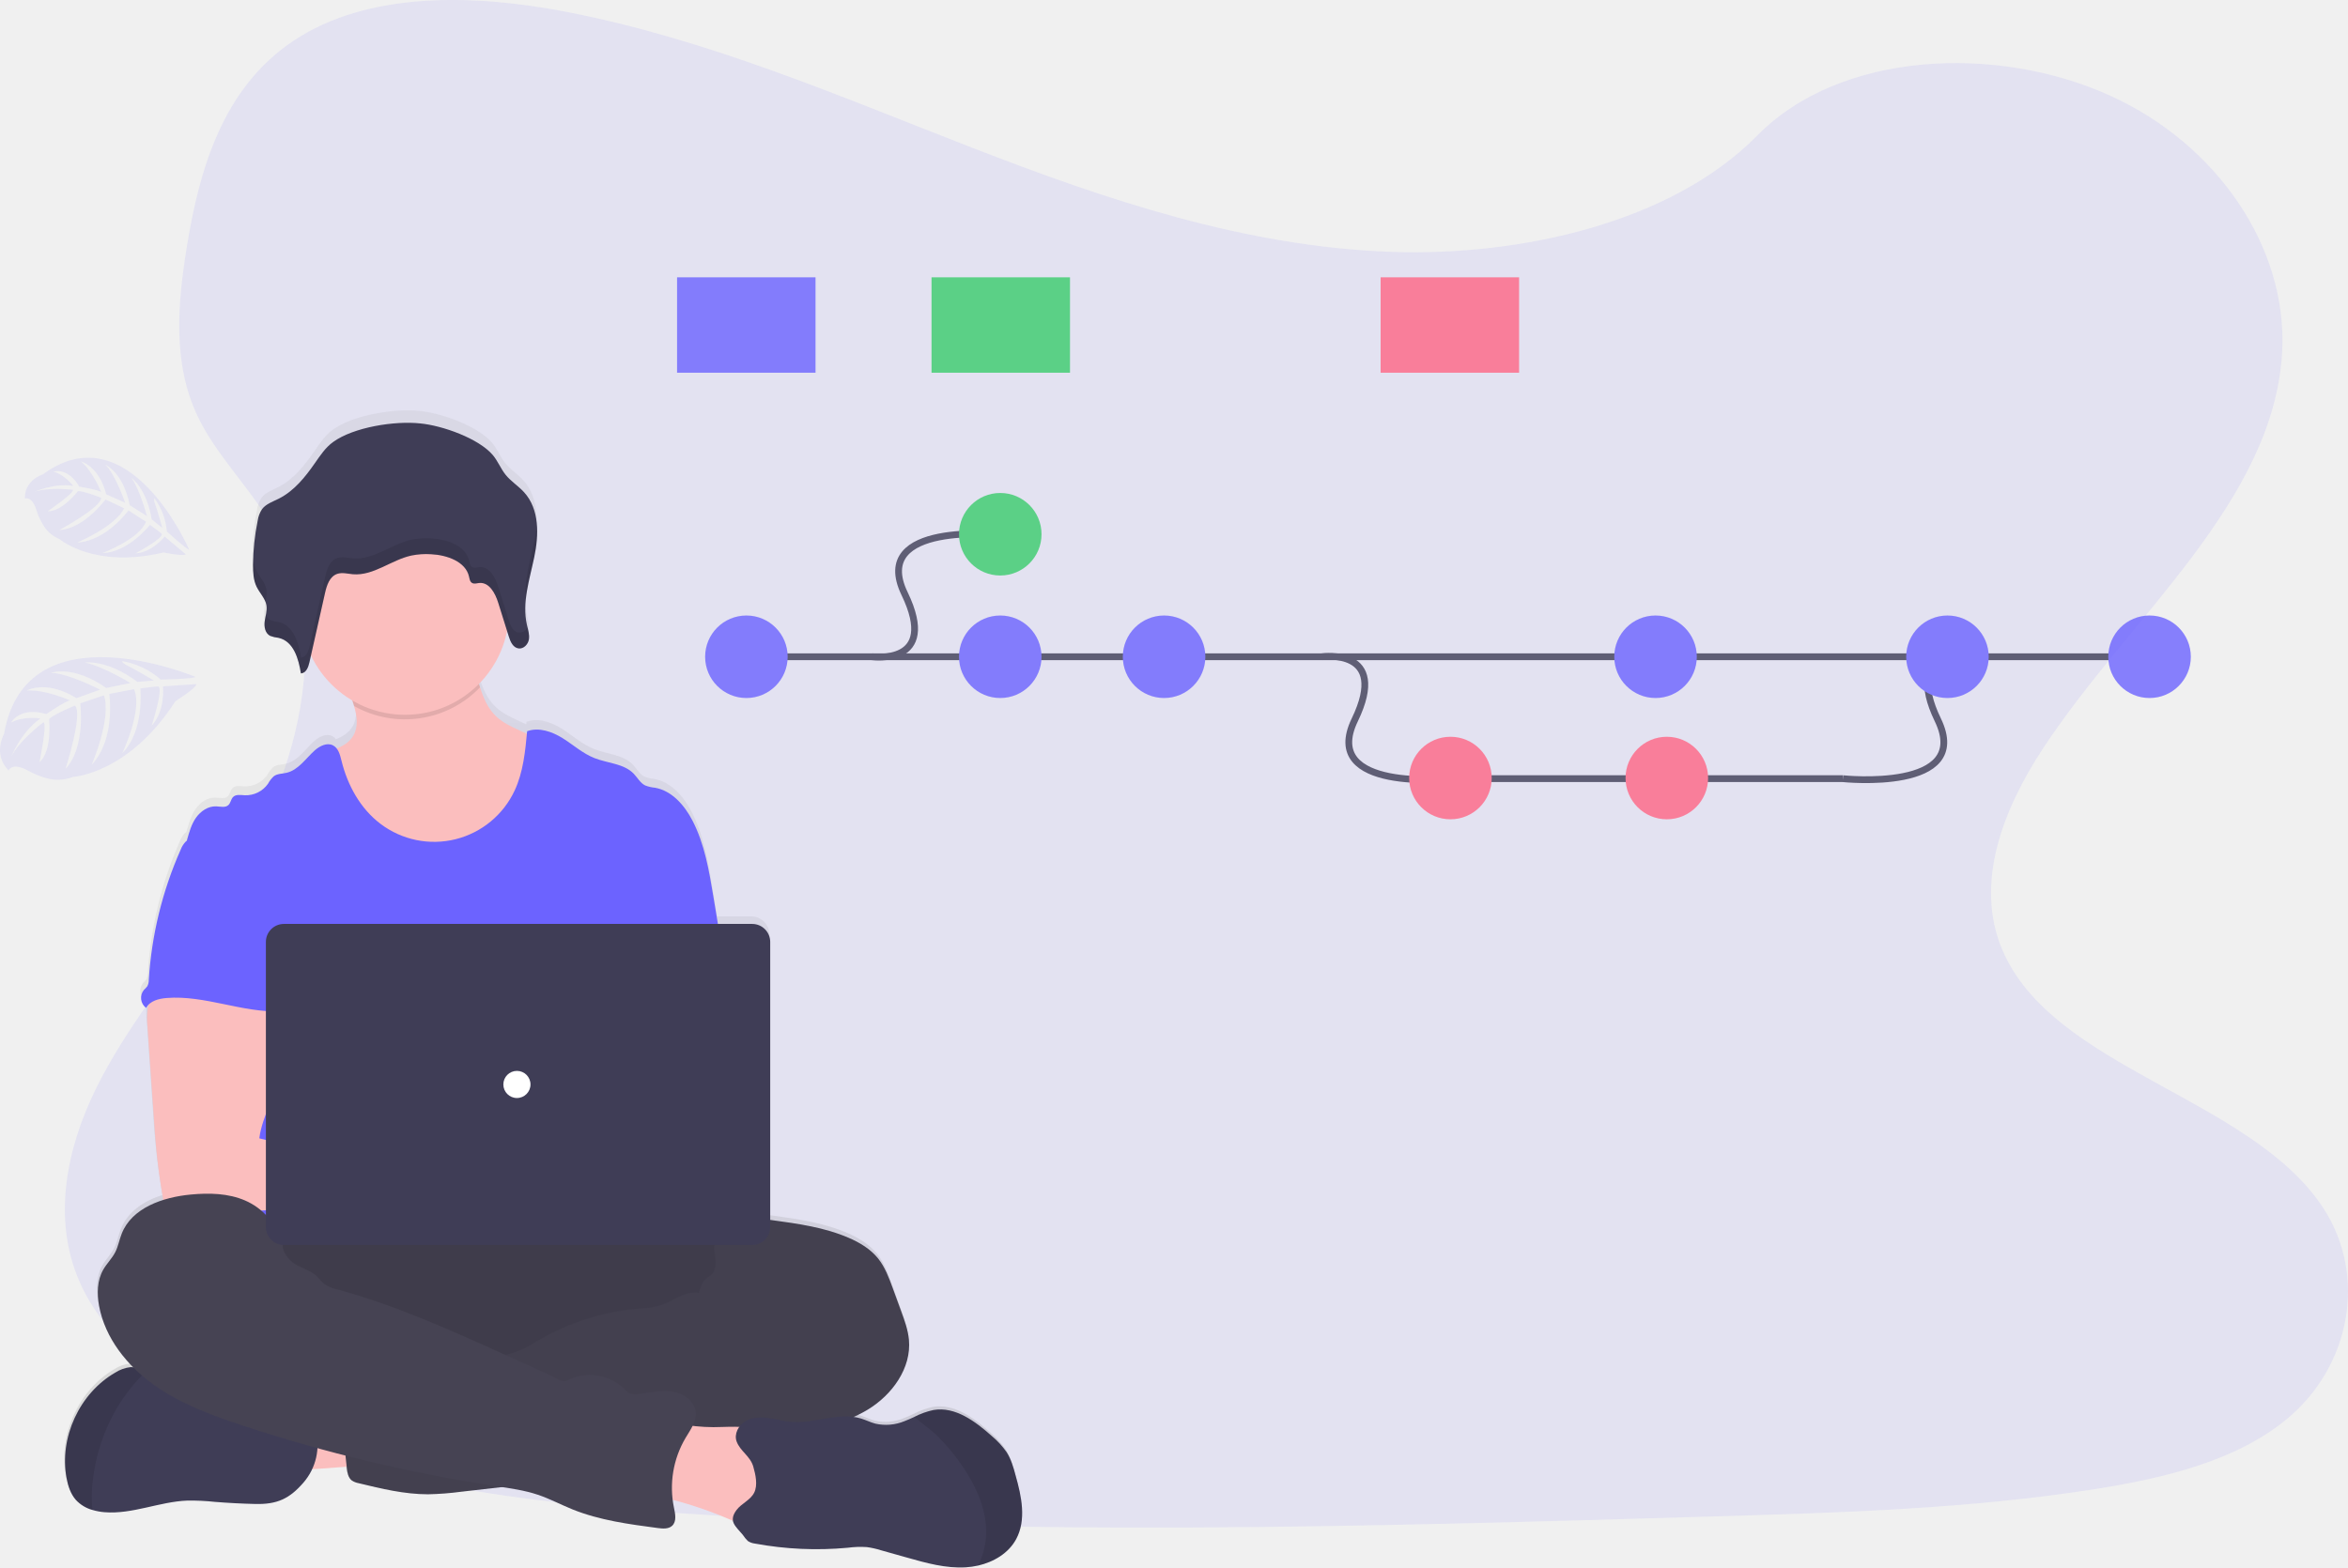
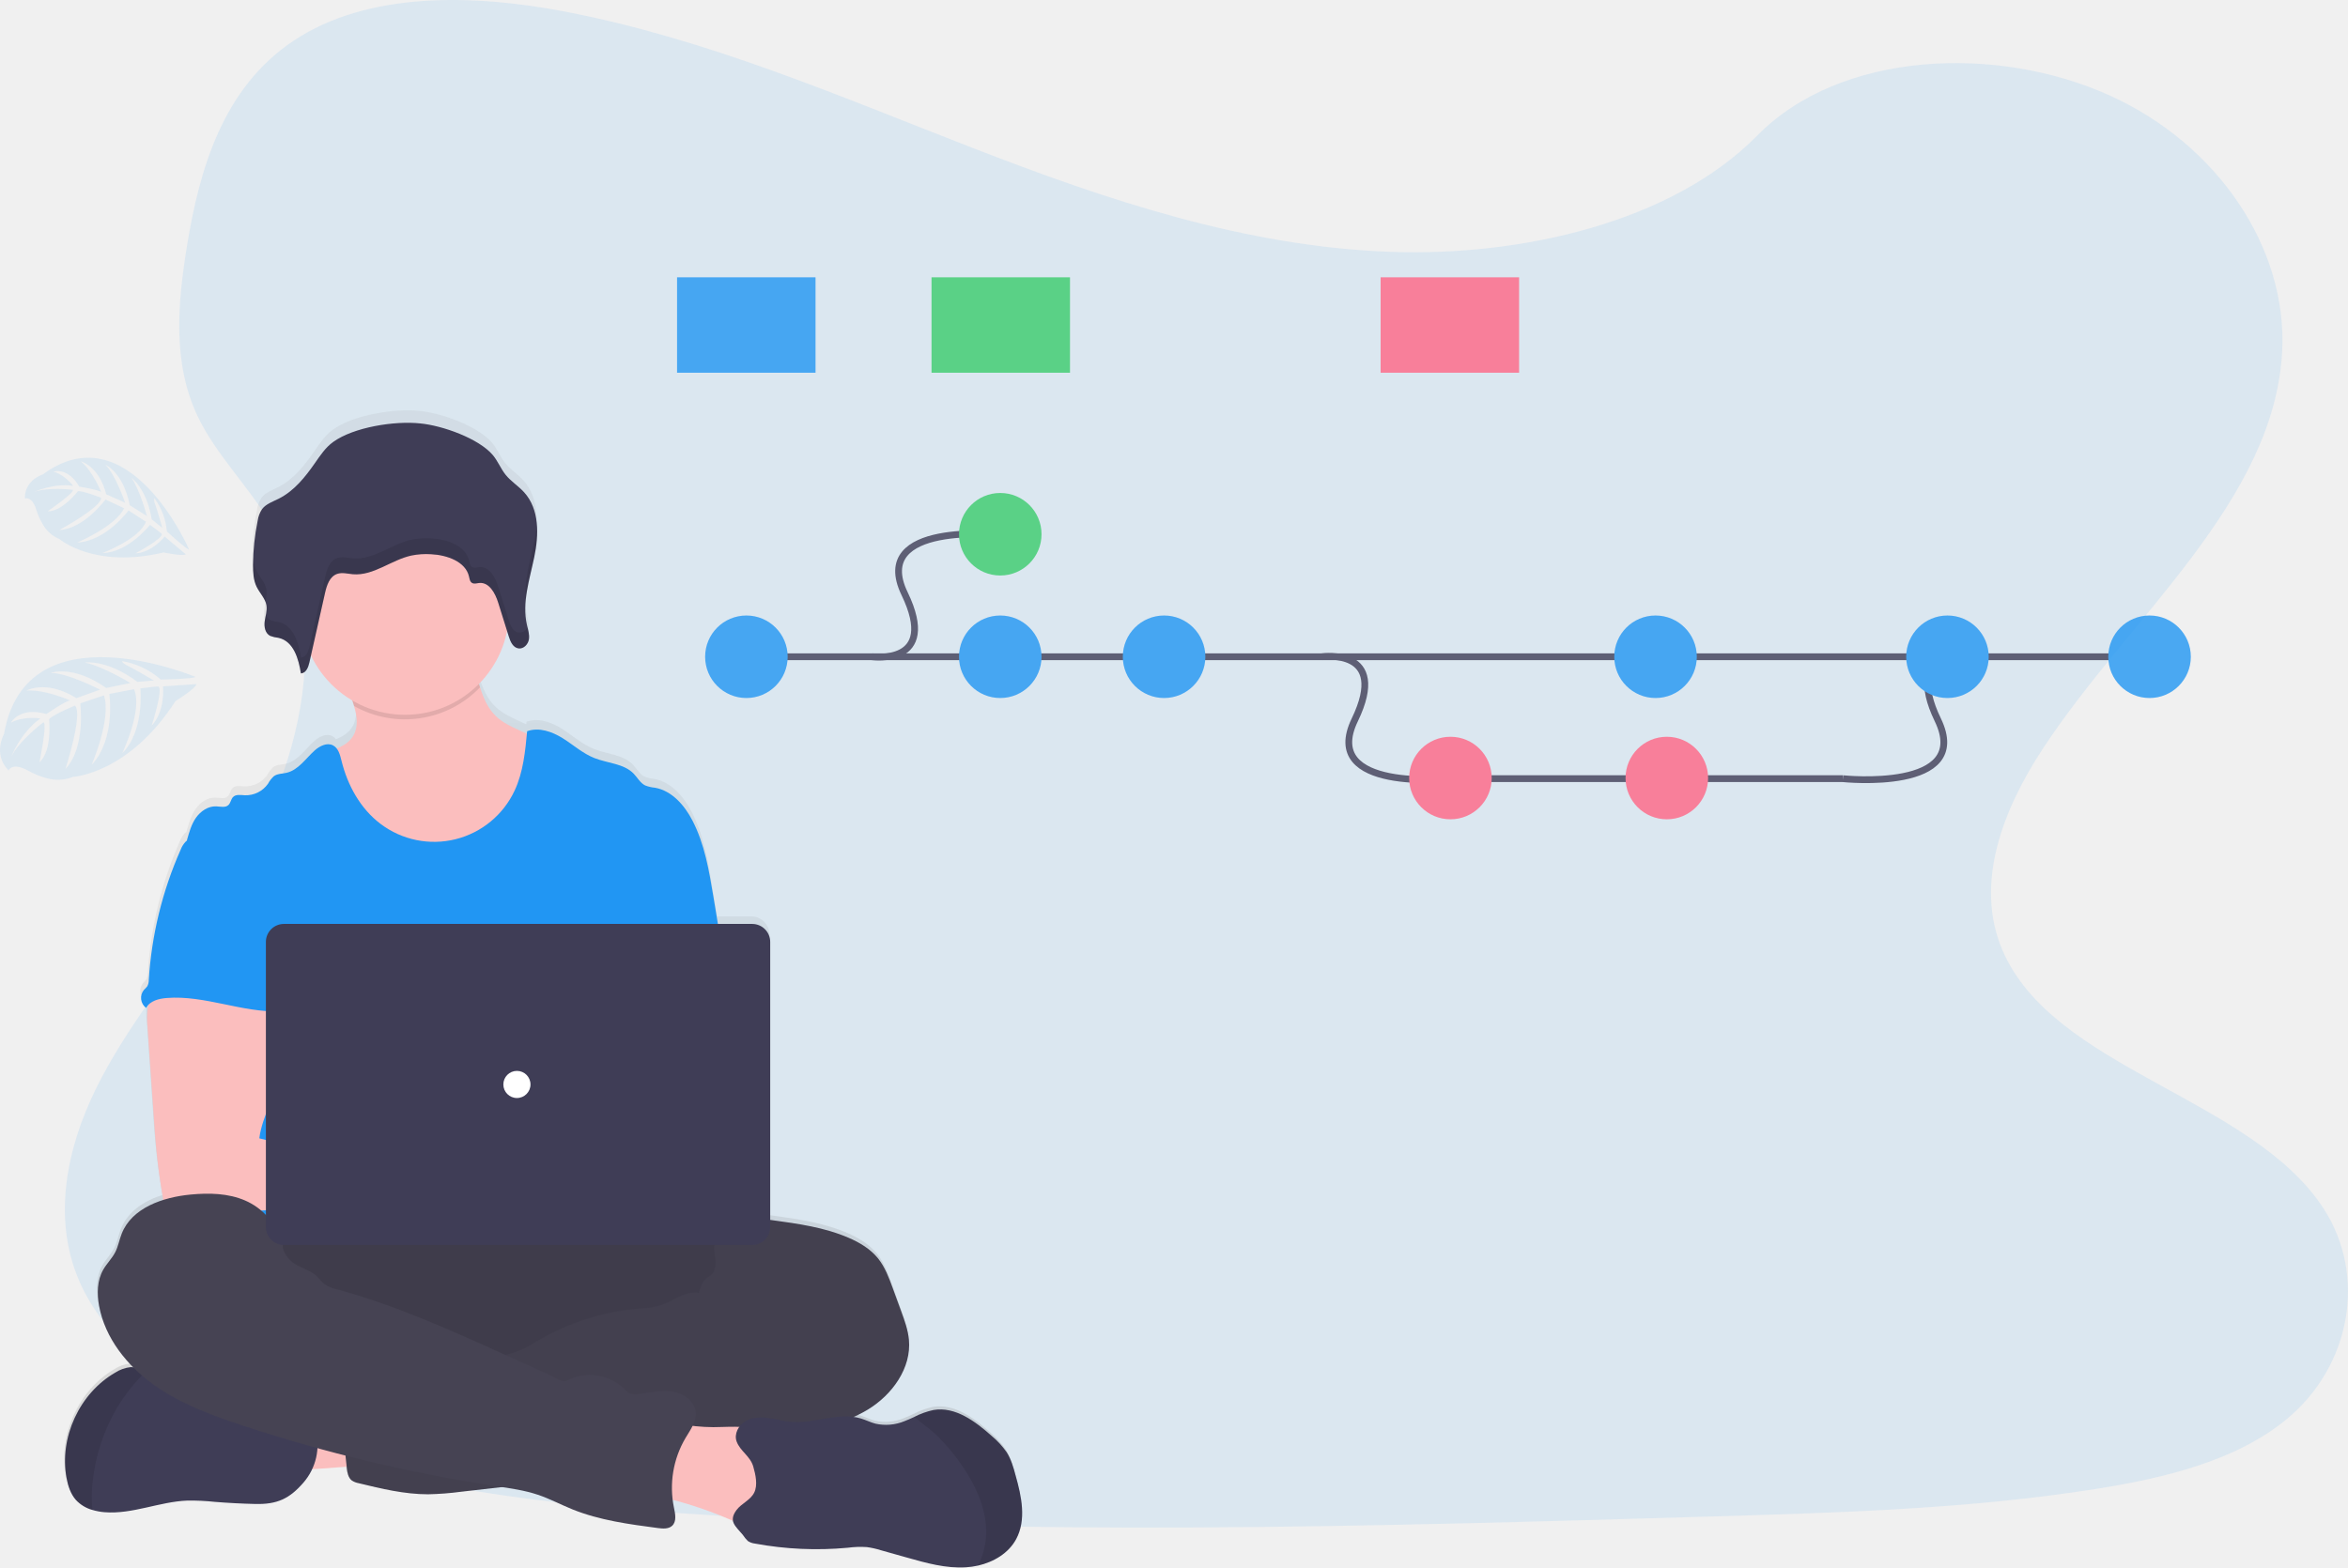
<svg xmlns="http://www.w3.org/2000/svg" id="b543c902-2711-464d-9f40-b15eb324e31e" data-name="Layer 1" width="1038.23" height="693.31" viewBox="0 0 1038.23 693.31">
  <defs>
    <linearGradient id="be976a09-f639-4984-bf14-ee296c482822" x1="320.96" y1="796.01" x2="320.96" y2="284.81" gradientUnits="userSpaceOnUse">
      <stop offset="0" stop-color="gray" stop-opacity="0.25" />
      <stop offset="0.54" stop-color="gray" stop-opacity="0.12" />
      <stop offset="1" stop-color="gray" stop-opacity="0.1" />
    </linearGradient>
  </defs>
-   <path d="M696.13,214.75c-64.72-2.25-126.36-23.14-185.23-46s-117.16-48.19-180.33-60.3c-40.63-7.79-87.09-8.89-119.83,12.89-31.5,21-41.68,57.15-47.16,90.72-4.11,25.27-6.54,51.85,4.75,75.5,7.83,16.42,21.74,30.22,31.36,45.95,33.46,54.72,9.81,122.2-26.46,175.63-17,25.06-36.74,49-49.87,75.66s-19.2,57.25-7.72,84.47c11.39,27,38.52,47.24,67.9,61.49,59.69,28.94,130,37.23,198.62,41.92,151.82,10.39,304.46,5.89,456.68,1.39,56.34-1.67,112.92-3.36,168.34-12.07,30.78-4.84,62.56-12.52,84.9-31,28.36-23.53,35.39-63.38,16.39-92.88-31.88-49.49-120-61.79-142.31-114.9-12.27-29.23.33-61.8,18.15-88.91,38.24-58.17,102.33-109.19,105.71-175.68,2.32-45.66-28.49-91.39-76.13-113-49.94-22.65-119.18-19.8-156,17.69C819.93,201.88,753.27,216.73,696.13,214.75Z" transform="translate(-80.89 -103.35)" fill="#6c63ff" opacity="0.1" />
+   <path d="M696.13,214.75c-64.72-2.25-126.36-23.14-185.23-46s-117.16-48.19-180.33-60.3c-40.63-7.79-87.09-8.89-119.83,12.89-31.5,21-41.68,57.15-47.16,90.72-4.11,25.27-6.54,51.85,4.75,75.5,7.83,16.42,21.74,30.22,31.36,45.95,33.46,54.72,9.81,122.2-26.46,175.63-17,25.06-36.74,49-49.87,75.66s-19.2,57.25-7.72,84.47c11.39,27,38.52,47.24,67.9,61.49,59.69,28.94,130,37.23,198.62,41.92,151.82,10.39,304.46,5.89,456.68,1.39,56.34-1.67,112.92-3.36,168.34-12.07,30.78-4.84,62.56-12.52,84.9-31,28.36-23.53,35.39-63.38,16.39-92.88-31.88-49.49-120-61.79-142.31-114.9-12.27-29.23.33-61.8,18.15-88.91,38.24-58.17,102.33-109.19,105.71-175.68,2.32-45.66-28.49-91.39-76.13-113-49.94-22.65-119.18-19.8-156,17.69C819.93,201.88,753.27,216.73,696.13,214.75Z" transform="translate(-80.89 -103.35)" fill="#2196f3" opacity="0.1" />
  <path d="M529.62,754.84c-1-3.62-2-7.28-4-10.43a36.53,36.53,0,0,0-6.55-7.17c-7.25-6.58-16.15-13.26-25.76-11.6a34.39,34.39,0,0,0-8.54,3.12c-1.4.65-2.81,1.3-4.25,1.85a21.17,21.17,0,0,1-12.82,1.12c-2.2-.59-4.25-1.65-6.42-2.31a20.35,20.35,0,0,0-3.15-.68,53.64,53.64,0,0,0,6.09-3.21C475,718.93,483.6,707,482.4,694.24c-.41-4.29-1.88-8.4-3.34-12.45l-3.84-10.62c-1.66-4.6-3.38-9.29-6.41-13.11-3.37-4.26-8.17-7.15-13.13-9.3-10.65-4.63-22.29-6.26-33.78-7.84l-.8-.11V516.68a8,8,0,0,0-8-8H398q-1-6.12-2-12.22c-1.9-11.61-3.87-23.43-9.22-33.88-3.5-6.84-9.07-13.37-16.58-14.71a16.08,16.08,0,0,1-4.31-1c-2.2-1.08-3.4-3.48-5.09-5.25-4.36-4.57-11.45-4.64-17.29-7-5.16-2.05-9.38-5.91-14.08-8.88s-10.54-5.08-15.74-3.15c0,.38-.07.76-.11,1.13l-3.34-1.54c-3.6-1.67-7.27-3.38-10.16-6.12-3.71-3.5-5.69-8.14-7.23-13.07-.16-.51-.31-1-.47-1.55a46.43,46.43,0,0,0,12.44-23.75l.81,2.63a17.45,17.45,0,0,0,.64,1.74,6.86,6.86,0,0,0,2,2.83,3.55,3.55,0,0,0,.84.49,3.5,3.5,0,0,0,.86.22,3.2,3.2,0,0,0,1.24-.09,4.73,4.73,0,0,0,3-2.78,6,6,0,0,0,.35-1.22,6.31,6.31,0,0,0,.07-.76c0-.08,0-.16,0-.24s0-.35,0-.52,0-.18,0-.28,0-.33-.05-.5l0-.26c0-.2-.06-.4-.1-.59s0-.11,0-.16c-.05-.25-.11-.51-.16-.76,0-.06,0-.13,0-.19s-.09-.41-.14-.62-.07-.27-.1-.41l0-.06h0c-.1-.4-.19-.79-.28-1.19a34.38,34.38,0,0,1-.55-10.56,113.08,113.08,0,0,1,2.86-15.35l.21-.91c.08-.35.16-.7.23-1.06.16-.72.32-1.44.47-2.17v0l.36-1.84.27-1.64,0-.21A47.41,47.41,0,0,0,318,330h0c-.46-5.23-2.08-10.18-5.63-14.12-2.51-2.79-5.82-4.85-8.15-7.78-2.18-2.74-3.41-6.12-5.67-8.81-6.24-7.45-22.26-13.19-32.09-14.19-11.26-1.14-29.45,1.74-38.53,8.39-3.36,2.45-5.66,6-8,9.36-4.3,6.25-9.18,12.49-16.07,16-2.6,1.32-5.58,2.32-7.31,4.62a12.49,12.49,0,0,0-1.95,5.18,102.71,102.71,0,0,0-2.06,19.78h0c0,.83,0,1.66,0,2.5a18.23,18.23,0,0,0,1.56,7.23c.16.34.34.67.53,1l.12.21a39.78,39.78,0,0,1,3.2,5.45,7.22,7.22,0,0,1,.49,1.66,12.24,12.24,0,0,1-.28,4.38h0c0,.22-.09.44-.13.66l-.09.43c0,.15,0,.3-.08.44-.08.43-.15.86-.21,1.28h0a9,9,0,0,0,.22,3.46,4.55,4.55,0,0,0,2.22,3,6.5,6.5,0,0,0,1.8.56c.63.11,1.27.18,1.89.32a9.33,9.33,0,0,1,2.29.85A9.22,9.22,0,0,1,208,383.1a11,11,0,0,1,.83.84,14,14,0,0,1,1.42,1.94q.32.53.6,1.08a24.67,24.67,0,0,1,1.71,4.52c.26.93.48,1.87.67,2.81.09.42.17.84.24,1.25s.14.83.2,1.24h0a2.91,2.91,0,0,0,.8-.16c1.47-.53,2.29-2.24,2.75-3.9.08-.28.15-.55.21-.82.23-1,.47-2.1.7-3.15a46.37,46.37,0,0,0,18.25,20.1c.28.83.55,1.65.79,2.49,1.31,4.53,1.94,9.27-.33,13.23-1.62,2.81-4.34,4.54-7.38,5.74a4.88,4.88,0,0,0-1.65-1.4c-2.63-1.32-5.79.28-8,2.25-4,3.62-7.26,8.81-12.52,10-1.9.44-4,.35-5.58,1.51a13,13,0,0,0-2.59,3.4,11.92,11.92,0,0,1-10.23,5.1c-1.83-.09-4-.51-5.25.83-.93,1-1,2.58-2,3.53-1.34,1.32-3.54.68-5.41.6-3.56-.15-6.87,2.15-8.9,5.1s-3,6.48-4,10l0,.06a7.15,7.15,0,0,0-.73.61,10.55,10.55,0,0,0-2.21,3.58,170.87,170.87,0,0,0-14.1,58.18,6,6,0,0,1-.64,2.82,13.87,13.87,0,0,1-1.47,1.6,5.61,5.61,0,0,0,.93,8,6.3,6.3,0,0,1,1.07-1.42c-.11.46-.21.91-.28,1.32a35.49,35.49,0,0,0-.11,8.8q1.42,20.84,2.87,41.65c.27,3.93.54,7.85.9,11.77q1.05,11.38,3,22.67c.06.34.13.69.22,1-8.15,2.59-15.4,7.27-18.45,15.08-1.06,2.7-1.54,5.64-2.84,8.23-1.43,2.84-3.78,5.11-5.34,7.89-2.69,4.78-2.81,10.64-1.83,16,1.89,10.45,7.54,19.79,15,27.39-.33,0-.67,0-1,0a15.64,15.64,0,0,0-6.83,2.45c-15.78,9.22-24.8,29-21.51,47.06.65,3.53,1.78,7.11,4.14,9.8a15.51,15.51,0,0,0,7.28,4.46,25.29,25.29,0,0,0,5.37,1c12.3,1,24.21-4.7,36.54-5.18a98,98,0,0,1,12.23.57q8.91.74,17.85.94c9.69.23,15.14-2.35,21.32-9.59a26.1,26.1,0,0,0,3.77-5.94c5.26-.3,11.07-.76,15.27-1.1l.06.58c.23,2,.58,4.3,2.18,5.56a7.61,7.61,0,0,0,3,1.23c10.1,2.48,20.32,5,30.72,5a129.71,129.71,0,0,0,14.59-1.12l18.27-2.11a91,91,0,0,1,15.7,3.42c5.28,1.79,10.21,4.45,15.37,6.56,12,4.86,24.9,6.6,37.68,8.3,2.18.29,4.68.49,6.29-1,2.08-2,1.39-5.34.8-8.14-.24-1.15-.42-2.3-.56-3.46a175.25,175.25,0,0,1,25.24,8.76l1.43.63c.42,2.18,2.43,3.92,4.36,6.27a16,16,0,0,0,2.21,2.74,7.37,7.37,0,0,0,3.17,1.14,147.82,147.82,0,0,0,40.93,1.85,41.86,41.86,0,0,1,8.44-.29,36.58,36.58,0,0,1,6.1,1.37l11.57,3.32c8.53,2.44,17.26,4.91,26.11,4.36a33.4,33.4,0,0,0,5.33-.77c7-1.62,13.52-5.53,16.88-11.82C534.37,774.76,532.18,764.24,529.62,754.84Z" transform="translate(-80.89 -103.35)" fill="url(#be976a09-f639-4984-bf14-ee296c482822)" />
  <path d="M205.91,752.89c-2.11-4.8-4.11-10.32-2-15.12a12.85,12.85,0,0,1,6.65-6.25,32,32,0,0,1,9-2.22,125.61,125.61,0,0,1,29.26-.4c.71,5.62-.79,11.32-2.08,16.75-1.17,5-1.84,5.74-7,6C236.4,751.83,206.7,754.66,205.91,752.89Z" transform="translate(-80.89 -103.35)" fill="#fbbebe" />
  <ellipse cx="214.07" cy="577.16" rx="143" ry="40" fill="#464353" />
  <ellipse cx="214.07" cy="577.16" rx="143" ry="40" opacity="0.1" />
  <path d="M320.6,469.35a44.49,44.49,0,0,1-22.94,20.84,57.58,57.58,0,0,1-18.21,3.46c-6.79.31-13.72-.13-20.1-2.45-8.56-3.1-15.67-9.44-21-16.83s-9-15.83-12.19-24.34c-1.68-4.43-3.28-9.15-2.49-13.83,5.15-1.17,10.79-2.89,13.45-7.46,2.27-3.92,1.64-8.62.33-13.1-.37-1.27-.8-2.53-1.23-3.74-1-2.9-4.45-8.41-2-10.89,1.53-1.57,7.94-2.37,10.15-3.39,6.81-3.14,13.09-7.68,20.57-9.17,6.47-1.29,13.15-.08,19.61,1.26a6.45,6.45,0,0,1,2.42.87,5.82,5.82,0,0,1,1.8,2.7c1.84,4.48,2.92,9.43,4.4,14.1,1.54,4.89,3.52,9.48,7.23,12.95,2.89,2.71,6.57,4.41,10.17,6.06l8.86,4.06a11.65,11.65,0,0,1,4.19,2.71,10.61,10.61,0,0,1,2,5.44A50.82,50.82,0,0,1,320.6,469.35Z" transform="translate(-80.89 -103.35)" fill="#fbbebe" />
  <path d="M293.13,407.38a46,46,0,0,1-55.67,8.26c-.37-1.27-.8-2.53-1.23-3.74-1-2.9-4.45-8.41-2-10.89,1.53-1.57,7.94-2.37,10.15-3.39,6.81-3.14,13.09-7.68,20.57-9.17,6.47-1.29,13.15-.08,19.61,1.26a6.45,6.45,0,0,1,2.42.87,5.82,5.82,0,0,1,1.8,2.7C290.57,397.76,291.65,402.71,293.13,407.38Z" transform="translate(-80.89 -103.35)" opacity="0.1" />
  <circle cx="179.07" cy="270.16" r="46" fill="#fbbebe" />
-   <path d="M400.11,522.8l-3.78-22.9c-1.91-11.49-3.88-23.2-9.22-33.55-3.51-6.78-9.08-13.24-16.59-14.58a16.05,16.05,0,0,1-4.32-1c-2.2-1.06-3.4-3.44-5.09-5.2-4.36-4.52-11.46-4.59-17.3-6.89-5.16-2-9.38-5.85-14.08-8.79s-10.55-5-15.75-3.12c-.84,8.95-1.73,18.1-5.53,26.25a39.28,39.28,0,0,1-59.26,14.76c-8.91-6.71-14.62-17.06-17.28-27.89-.65-2.64-1.39-5.67-3.82-6.88-2.63-1.32-5.79.28-8,2.22-4,3.59-7.27,8.73-12.53,9.94-1.9.44-4,.35-5.58,1.5a12.7,12.7,0,0,0-2.6,3.37,12,12,0,0,1-10.23,5.06c-1.83-.09-4-.51-5.25.82-.93,1-1,2.56-2,3.49-1.35,1.31-3.54.67-5.42.6-3.56-.15-6.87,2.13-8.91,5s-3,6.42-4,9.86c10.93,24.34,20.93,48.71,31.86,73.05a6.23,6.23,0,0,1,.79,3,7.31,7.31,0,0,1-1.36,3c-5.36,8.61-5.19,19.44-4.6,29.56s1.31,20.81-3.21,29.88c-1.23,2.49-2.83,4.77-4,7.26-2.74,5.64-3.73,23.68-2.13,29.74H407c-4.31-11.85-2.67-35.63-1.77-48.21.63-8.8-1-17.59-1.7-26.39C402,557.79,403.08,540.74,400.11,522.8Z" transform="translate(-80.89 -103.35)" fill="#6c63ff" />
+   <path d="M400.11,522.8l-3.78-22.9c-1.91-11.49-3.88-23.2-9.22-33.55-3.51-6.78-9.08-13.24-16.59-14.58a16.05,16.05,0,0,1-4.32-1c-2.2-1.06-3.4-3.44-5.09-5.2-4.36-4.52-11.46-4.59-17.3-6.89-5.16-2-9.38-5.85-14.08-8.79s-10.55-5-15.75-3.12c-.84,8.95-1.73,18.1-5.53,26.25a39.28,39.28,0,0,1-59.26,14.76c-8.91-6.71-14.62-17.06-17.28-27.89-.65-2.64-1.39-5.67-3.82-6.88-2.63-1.32-5.79.28-8,2.22-4,3.59-7.27,8.73-12.53,9.94-1.9.44-4,.35-5.58,1.5a12.7,12.7,0,0,0-2.6,3.37,12,12,0,0,1-10.23,5.06c-1.83-.09-4-.51-5.25.82-.93,1-1,2.56-2,3.49-1.35,1.31-3.54.67-5.42.6-3.56-.15-6.87,2.13-8.91,5s-3,6.42-4,9.86c10.93,24.34,20.93,48.71,31.86,73.05a6.23,6.23,0,0,1,.79,3,7.31,7.31,0,0,1-1.36,3c-5.36,8.61-5.19,19.44-4.6,29.56s1.31,20.81-3.21,29.88c-1.23,2.49-2.83,4.77-4,7.26-2.74,5.64-3.73,23.68-2.13,29.74H407c-4.31-11.85-2.67-35.63-1.77-48.21.63-8.8-1-17.59-1.7-26.39C402,557.79,403.08,540.74,400.11,522.8Z" transform="translate(-80.89 -103.35)" fill="#2196f3" />
  <path d="M146.25,549a35.4,35.4,0,0,0-.12,8.73L149,599c.27,3.89.54,7.77.9,11.65.69,7.53,1.72,15,3,22.46A4,4,0,0,0,157,637c12.65,2.68,25.72,2.57,38.63,1.84,19.7-1.1,39.37-3.61,59.1-3.18,5.08.11,11,0,14.08-4s1.29-10.47-2.73-13.7-9.48-4-14.64-4c-6.83-.07-13.66.9-20.47.5-6.25-.37-12.36-1.88-18.42-3.39l-17-4.23c.65-5.15,2.61-10,4.47-14.89,3.34-8.67,6.46-17.63,6.52-26.92s-3.44-19.06-11.05-24.38c-6.26-4.37-14.32-5.18-21.95-5-5.55.16-15.14-1.17-20.21,1C149.32,538.41,147,545.07,146.25,549Z" transform="translate(-80.89 -103.35)" fill="#fbbebe" />
  <path d="M411.68,643.36c3.33-1.27,7-.81,10.57-.33,11.49,1.57,23.15,3.18,33.8,7.77,5,2.14,9.76,5,13.14,9.21,3,3.79,4.75,8.43,6.41,13l3.84,10.52c1.46,4,2.94,8.08,3.35,12.33,1.2,12.59-7.41,24.46-18.24,31s-23.58,8.87-36,11.31-24.89,5.14-37.26,8a150,150,0,0,1-17.53,3.45c-13.24,1.5-27.08-.71-39.66,3.67-5,1.75-9.91,4.35-15.1,5.56a93.93,93.93,0,0,1-10.44,1.59l-23.81,2.72a129.89,129.89,0,0,1-14.6,1.12c-10.4,0-20.63-2.46-30.73-4.92a7.77,7.77,0,0,1-3-1.21c-1.6-1.26-1.95-3.49-2.18-5.51q-1.53-13.41-2.68-26.85c-.24-2.91-.42-6.06,1.17-8.51,2-3,5.9-3.94,9.46-4.52a246.88,246.88,0,0,1,45.68-3.17c5.81-5.81,15.39-5.84,23-9a68.39,68.39,0,0,0,8.11-4.41,106,106,0,0,1,44.53-14.07,41.45,41.45,0,0,0,9.11-1.3c5.89-1.83,11.26-6.81,17.31-5.59.75-2.07,1.27-4.84,3-6.26.86-.73,1.92-1.22,2.71-2,1.67-1.69,1.82-4.35,1.57-6.71s-.81-4.78-.2-7.08a9.79,9.79,0,0,1,1.11-2.47C401.12,645.52,405.65,642.86,411.68,643.36Z" transform="translate(-80.89 -103.35)" fill="#464353" />
  <path d="M411.68,643.36c3.33-1.27,7-.81,10.57-.33,11.49,1.57,23.15,3.18,33.8,7.77,5,2.14,9.76,5,13.14,9.21,3,3.79,4.75,8.43,6.41,13l3.84,10.52c1.46,4,2.94,8.08,3.35,12.33,1.2,12.59-7.41,24.46-18.24,31s-23.58,8.87-36,11.31-24.89,5.14-37.26,8a150,150,0,0,1-17.53,3.45c-13.24,1.5-27.08-.71-39.66,3.67-5,1.75-9.91,4.35-15.1,5.56a93.93,93.93,0,0,1-10.44,1.59l-23.81,2.72a129.89,129.89,0,0,1-14.6,1.12c-10.4,0-20.63-2.46-30.73-4.92a7.77,7.77,0,0,1-3-1.21c-1.6-1.26-1.95-3.49-2.18-5.51q-1.53-13.41-2.68-26.85c-.24-2.91-.42-6.06,1.17-8.51,2-3,5.9-3.94,9.46-4.52a246.88,246.88,0,0,1,45.68-3.17c5.81-5.81,15.39-5.84,23-9a68.39,68.39,0,0,0,8.11-4.41,106,106,0,0,1,44.53-14.07,41.45,41.45,0,0,0,9.11-1.3c5.89-1.83,11.26-6.81,17.31-5.59.75-2.07,1.27-4.84,3-6.26.86-.73,1.92-1.22,2.71-2,1.67-1.69,1.82-4.35,1.57-6.71s-.81-4.78-.2-7.08a9.79,9.79,0,0,1,1.11-2.47C401.12,645.52,405.65,642.86,411.68,643.36Z" transform="translate(-80.89 -103.35)" opacity="0.05" />
  <path d="M215.11,759.07c-6.19,7.17-11.64,9.73-21.33,9.5q-8.94-.21-17.86-.93a100.2,100.2,0,0,0-12.24-.57c-12.34.48-24.25,6.13-36.56,5.14a25.92,25.92,0,0,1-5.37-1,15.63,15.63,0,0,1-7.29-4.42c-2.36-2.67-3.49-6.21-4.14-9.71-3.29-17.94,5.73-37.48,21.52-46.61a15.78,15.78,0,0,1,6.84-2.43,16.21,16.21,0,0,1,6.92,1.52l.15.06a52.33,52.33,0,0,1,17.14,11.44,9.66,9.66,0,0,0,2.62,2.11,9,9,0,0,0,3.09.58l13.14.83a31.14,31.14,0,0,1,6.6.91,52.46,52.46,0,0,1,6.94,3c7.07,3.16,14.91,4,22.55,5.22a3.37,3.37,0,0,1,2,.8,3.13,3.13,0,0,1,.62,1.3A25.51,25.51,0,0,1,215.11,759.07Z" transform="translate(-80.89 -103.35)" fill="#3f3d56" />
  <path d="M145.75,709.63a78.9,78.9,0,0,0-13.15,16.44,82.28,82.28,0,0,0-10.74,32.54,60.4,60.4,0,0,0-.11,12.61,15.63,15.63,0,0,1-7.29-4.42c-2.36-2.67-3.49-6.21-4.14-9.71-3.29-17.94,5.73-37.48,21.52-46.61a15.78,15.78,0,0,1,6.84-2.43,16.21,16.21,0,0,1,6.92,1.52Z" transform="translate(-80.89 -103.35)" opacity="0.1" />
  <path d="M400.24,734.51c7.35-.2,15.6-.57,21,4.38,5.15,4.68,5.83,12.4,6.17,19.35l.39,8.07c.12,2.46.22,5-.77,7.28-1.76,4-6.59,5.93-11,5.7s-8.46-2.16-12.49-3.9a175.7,175.7,0,0,0-34-10.71q.57-8.37,1.9-16.66c.61-3.83.71-10.24,3.27-13.42,2.71-3.36,6.24-1.54,9.92-.92A79.63,79.63,0,0,0,400.24,734.51Z" transform="translate(-80.89 -103.35)" fill="#fbbebe" />
  <path d="M206,653.42c0,1-1.57,0-1.71-1.07-1.1-8.09-7.52-14.76-15-18s-16-3.41-24.1-2.64c-12.25,1.16-26,5.85-30.48,17.3-1.06,2.68-1.54,5.58-2.84,8.15-1.44,2.82-3.79,5.07-5.35,7.81-2.69,4.74-2.8,10.55-1.83,15.91,2.61,14.3,12.39,26.53,24.24,35s25.7,13.53,39.51,18.09a685.19,685.19,0,0,0,112,26.75c6.16.93,12.38,1.79,18.28,3.77,5.28,1.77,10.22,4.42,15.38,6.5,12,4.82,24.91,6.54,37.7,8.23,2.18.28,4.68.48,6.29-1,2.08-1.93,1.39-5.29.8-8.06A43.35,43.35,0,0,1,384,739.4c2.14-3.6,4.92-7.29,4.52-11.46-.48-4.86-5.32-8.3-10.14-9.08s-9.72.37-14.56,1c-1.67.22-3.49.36-4.95-.49a9.89,9.89,0,0,1-1.94-1.72,21.93,21.93,0,0,0-25.54-3.57c-1.79,1-4.5-1.23-6.36-2.07L304,702.49c-24.16-10.93-48.44-21.91-74-28.83a15.54,15.54,0,0,1-5.7-2.37c-1.27-1-2.18-2.36-3.35-3.47-2.55-2.41-6.1-3.37-9.16-5.08S205.3,656.85,206,653.42Z" transform="translate(-80.89 -103.35)" fill="#464353" />
  <path d="M530.21,784.11c-3.36,6.23-9.88,10.11-16.88,11.71a33.5,33.5,0,0,1-5.34.76c-8.85.55-17.59-1.9-26.12-4.32L470.29,789a36.55,36.55,0,0,0-6.1-1.36,41.86,41.86,0,0,0-8.44.29,149.59,149.59,0,0,1-41-1.84,7.23,7.23,0,0,1-3.17-1.13,15.75,15.75,0,0,1-2.21-2.71c-3.15-3.79-6.54-6-2.81-11,2.15-2.9,6.14-4.35,7.81-7.68s.6-8.06-.39-11.5c-1.35-4.75-5.79-6.8-7.38-11.16-1.19-3.29.81-7.11,3.82-8.9s6.73-1.93,10.2-1.47,6.87,1.44,10.36,1.71c10.26.82,20.75-4.47,30.6-1.49,2.17.66,4.22,1.71,6.42,2.29a21.35,21.35,0,0,0,12.83-1.11c1.44-.54,2.85-1.19,4.25-1.83a34.23,34.23,0,0,1,8.55-3.09c9.61-1.65,18.52,5,25.77,11.49a36.44,36.44,0,0,1,6.55,7.1c2,3.12,3.06,6.75,4,10.33C532.6,765.19,534.79,775.61,530.21,784.11Z" transform="translate(-80.89 -103.35)" fill="#3f3d56" />
  <path d="M530.21,784.11c-3.36,6.23-9.88,10.11-16.88,11.71a32.69,32.69,0,0,0,3.55-17.16c-.6-9.51-4.78-18.47-10.11-26.37a93.4,93.4,0,0,0-11.14-13.57c-3.18-3.2-7.09-5.74-10.51-8.67a34.23,34.23,0,0,1,8.55-3.09c9.61-1.65,18.52,5,25.77,11.49a36.44,36.44,0,0,1,6.55,7.1c2,3.12,3.06,6.75,4,10.33C532.6,765.19,534.79,775.61,530.21,784.11Z" transform="translate(-80.89 -103.35)" opacity="0.1" />
-   <path d="M163,475.61a10.35,10.35,0,0,0-2.22,3.55,167.86,167.86,0,0,0-14.1,57.62,5.76,5.76,0,0,1-.65,2.79,12.21,12.21,0,0,1-1.47,1.59,5.52,5.52,0,0,0,.94,8c1.65-3.11,5.6-4.12,9.11-4.39,16.81-1.33,33.23,6.49,50.09,5.9-1.19-4.11-2.9-8.06-3.87-12.22-4.29-18.47,6.41-38.58-.15-56.37-1.31-3.56-3.5-7.06-6.95-8.62a18.51,18.51,0,0,0-4.45-1.18c-4.26-.77-12.74-4.06-16.86-2.74-1.52.49-2.12,1.92-3.38,2.78C167.13,473.55,164.59,474,163,475.61Z" transform="translate(-80.89 -103.35)" fill="#6c63ff" />
+   <path d="M163,475.61a10.35,10.35,0,0,0-2.22,3.55,167.86,167.86,0,0,0-14.1,57.62,5.76,5.76,0,0,1-.65,2.79,12.21,12.21,0,0,1-1.47,1.59,5.52,5.52,0,0,0,.94,8c1.65-3.11,5.6-4.12,9.11-4.39,16.81-1.33,33.23,6.49,50.09,5.9-1.19-4.11-2.9-8.06-3.87-12.22-4.29-18.47,6.41-38.58-.15-56.37-1.31-3.56-3.5-7.06-6.95-8.62a18.51,18.51,0,0,0-4.45-1.18c-4.26-.77-12.74-4.06-16.86-2.74-1.52.49-2.12,1.92-3.38,2.78C167.13,473.55,164.59,474,163,475.61Z" transform="translate(-80.89 -103.35)" fill="#2196f3" />
  <rect x="117.57" y="408.66" width="223" height="142" rx="7.97" fill="#3f3d56" />
  <circle cx="228.57" cy="479.66" r="6" fill="#fff" />
  <path d="M228.18,298.85c-3.36,2.43-5.66,5.92-8,9.27-4.31,6.19-9.19,12.37-16.08,15.82-2.61,1.31-5.59,2.3-7.32,4.58a12.34,12.34,0,0,0-1.95,5.13,101.65,101.65,0,0,0-2.06,19.6c0,3.28.14,6.66,1.59,9.64,1.37,2.8,3.84,5.17,4.35,8.22.39,2.38-.49,4.75-.8,7.14s.23,5.22,2.44,6.36a14.79,14.79,0,0,0,3.7.87c6.65,1.48,8.88,9.28,9.89,15.73,2.26-.13,3.28-2.72,3.75-4.83l6.93-30.81c.75-3.34,2-7.21,5.33-8.38,2.23-.77,4.67-.05,7,.15,9.15.75,16.89-6.32,25.84-8.27a33,33,0,0,1,8.71-.58c7.06.35,15.27,3.25,16.77,9.84.25,1.07.4,2.35,1.4,2.88s2.05.08,3.1,0c4.48-.45,7.12,4.59,8.41,8.71l4.7,15c.7,2.27,1.88,4.94,4.34,5.23,2.27.28,4.2-1.87,4.54-4s-.4-4.34-.89-6.48c-2.21-9.85,1.17-19.93,3.23-29.8s2.43-21.21-4.48-28.81c-2.51-2.75-5.81-4.8-8.15-7.7-2.18-2.72-3.41-6.06-5.67-8.73-6.25-7.37-22.28-13.06-32.11-14C255.46,289.41,237.26,292.26,228.18,298.85Z" transform="translate(-80.89 -103.35)" fill="#3f3d56" />
  <g opacity="0.1">
    <path d="M310.26,383.15c-2.46-.3-3.64-3-4.34-5.23q-2.35-7.51-4.7-15c-1.29-4.13-3.93-9.17-8.41-8.71-1.05.11-2.18.52-3.1,0s-1.15-1.81-1.4-2.88c-1.5-6.6-9.71-9.49-16.77-9.84a33.43,33.43,0,0,0-8.71.57c-8.95,2-16.69,9-25.84,8.27-2.36-.19-4.8-.91-7-.14-3.37,1.16-4.58,5-5.33,8.38l-6.93,30.8c-.47,2.12-1.49,4.71-3.75,4.83-1-6.44-3.24-14.24-9.89-15.72a15.72,15.72,0,0,1-3.7-.87,4.34,4.34,0,0,1-1.93-2.15c-.18.93-.39,1.86-.51,2.79-.3,2.38.23,5.22,2.44,6.36a14.79,14.79,0,0,0,3.7.87c6.65,1.48,8.88,9.28,9.89,15.73,2.26-.13,3.28-2.72,3.75-4.83l6.93-30.81c.75-3.34,2-7.21,5.33-8.38,2.23-.77,4.67-.05,7,.15,9.15.75,16.89-6.32,25.84-8.27a33,33,0,0,1,8.71-.58c7.06.35,15.27,3.25,16.77,9.84.25,1.07.4,2.35,1.4,2.88s2.05.08,3.1,0c4.48-.45,7.12,4.59,8.41,8.71q2.34,7.51,4.7,15c.7,2.27,1.88,4.94,4.34,5.23,2.27.28,4.2-1.87,4.54-4a13.58,13.58,0,0,0-.6-5.31A4.13,4.13,0,0,1,310.26,383.15Z" transform="translate(-80.89 -103.35)" />
    <path d="M198.72,364.11c-.51-3.05-3-5.42-4.35-8.22a16.45,16.45,0,0,1-1.48-6c0,1.12-.1,2.24-.11,3.37,0,3.28.14,6.66,1.59,9.64,1.11,2.27,2.94,4.27,3.86,6.58A15.06,15.06,0,0,0,198.72,364.11Z" transform="translate(-80.89 -103.35)" />
    <path d="M317.14,342.83c-1.82,8.72-4.66,17.6-3.78,26.34.57-6.45,2.45-12.94,3.78-19.34A51,51,0,0,0,318.3,335,61.14,61.14,0,0,1,317.14,342.83Z" transform="translate(-80.89 -103.35)" />
  </g>
  <g opacity="0.8">
    <line x1="330.04" y1="290.49" x2="955.1" y2="290.49" fill="none" stroke="#3f3d56" stroke-miterlimit="10" stroke-width="3" />
    <path d="M466.46,393.83s29.89,4.15,14.41-27.92,42-26,42-26" transform="translate(-80.89 -103.35)" fill="none" stroke="#3f3d56" stroke-miterlimit="10" stroke-width="3" />
    <path d="M665.53,393.83s29.89-4.14,14.41,27.93,42,26,42,26" transform="translate(-80.89 -103.35)" fill="none" stroke="#3f3d56" stroke-miterlimit="10" stroke-width="3" />
    <path d="M952.16,393.83s-29.9-4.14-14.41,27.93-42,26-42,26" transform="translate(-80.89 -103.35)" fill="none" stroke="#3f3d56" stroke-miterlimit="10" stroke-width="3" />
    <line x1="814.86" y1="344.4" x2="649.93" y2="344.4" fill="none" stroke="#3f3d56" stroke-miterlimit="10" stroke-width="3" />
-     <circle cx="330.04" cy="290.49" r="18.25" fill="#6c63ff" />
+     <circle cx="330.04" cy="290.49" r="18.25" fill="#2196f3" />
    <circle cx="442.29" cy="236.3" r="18.25" fill="#3acc6c" />
-     <circle cx="442.29" cy="290.49" r="18.25" fill="#6c63ff" />
-     <circle cx="514.73" cy="290.49" r="18.25" fill="#6c63ff" />
+     <circle cx="442.29" cy="290.49" r="18.25" fill="#2196f3" />
+     <circle cx="514.73" cy="290.49" r="18.25" fill="#2196f3" />
    <circle cx="641.35" cy="344.13" r="18.25" fill="#ff6584" />
    <circle cx="737.03" cy="344.13" r="18.25" fill="#ff6584" />
-     <circle cx="732.04" cy="290.49" r="18.25" fill="#6c63ff" />
-     <circle cx="950.48" cy="290.49" r="18.25" fill="#6c63ff" />
-     <circle cx="861.12" cy="290.49" r="18.25" fill="#6c63ff" />
-     <rect x="299.38" y="122.66" width="61.23" height="42.2" fill="#6c63ff" />
+     <circle cx="732.04" cy="290.49" r="18.25" fill="#2196f3" />
+     <circle cx="950.48" cy="290.49" r="18.25" fill="#2196f3" />
+     <circle cx="861.12" cy="290.49" r="18.25" fill="#2196f3" />
+     <rect x="299.38" y="122.66" width="61.23" height="42.2" fill="#2196f3" />
    <rect x="411.9" y="122.66" width="61.23" height="42.2" fill="#3acc6c" />
    <rect x="610.48" y="122.66" width="61.23" height="42.2" fill="#ff6584" />
  </g>
  <g opacity="0.1">
-     <path d="M167.24,402.71S92.47,371.27,82.67,428c0,0-5.11,8.84,2,16.14,0,0,1.53-3.92,8.75.13a37.17,37.17,0,0,0,8.16,3.32,18.36,18.36,0,0,0,11.62-.62h0s24.59-1.33,45.27-33.5c0,0,8.87-5.48,9.31-7.54l-14.82,1s1.14,10.85-5,17.36c0,0,5.44-16.84,2.83-17.31-.53-.1-7.83.86-7.83.86s1.89,18.87-8,28.63c0,0,9.18-19.19,5.19-28.29l-10.94,2.11s3,19.85-7.82,31.39c0,0,8.9-20.4,5.46-30.76l-10.47,3.52s2.52,19.41-6.53,29c0,0,7.9-24.61,4.18-28,0,0-9.42,3.82-11.43,6,0,0,1.49,14-4.26,19.05,0,0,3.53-17,1.78-17.7,0,0-10.94,8.24-14.28,15.35,0,0,4.16-10.86,12.91-17,0,0-7.35-1.24-13,1.83,0,0,3.78-7.21,15.65-3.79,0,0,8.79-6.09,10.55-6,0,0-11.23-5-19.34-4.38,0,0,8.7-5,22.08,3.35l10.45-3.77s-14.5-7.43-21.76-7.4c0,0,9.66-3.74,24.47,6.66l10.7-2.18s-12-7.35-20.09-9.06c0,0,9.7-1.54,23.18,8.55l7.31-.61s-8.85-5.22-11.53-6.49-2.56-2.09-2.56-2.09A34.89,34.89,0,0,1,152,403.94S167.18,403.64,167.24,402.71Z" transform="translate(-80.89 -103.35)" fill="#6c63ff" />
+     <path d="M167.24,402.71S92.47,371.27,82.67,428c0,0-5.11,8.84,2,16.14,0,0,1.53-3.92,8.75.13a37.17,37.17,0,0,0,8.16,3.32,18.36,18.36,0,0,0,11.62-.62h0s24.59-1.33,45.27-33.5c0,0,8.87-5.48,9.31-7.54l-14.82,1s1.14,10.85-5,17.36c0,0,5.44-16.84,2.83-17.31-.53-.1-7.83.86-7.83.86s1.89,18.87-8,28.63c0,0,9.18-19.19,5.19-28.29l-10.94,2.11s3,19.85-7.82,31.39c0,0,8.9-20.4,5.46-30.76l-10.47,3.52s2.52,19.41-6.53,29c0,0,7.9-24.61,4.18-28,0,0-9.42,3.82-11.43,6,0,0,1.49,14-4.26,19.05,0,0,3.53-17,1.78-17.7,0,0-10.94,8.24-14.28,15.35,0,0,4.16-10.86,12.91-17,0,0-7.35-1.24-13,1.83,0,0,3.78-7.21,15.65-3.79,0,0,8.79-6.09,10.55-6,0,0-11.23-5-19.34-4.38,0,0,8.7-5,22.08,3.35l10.45-3.77s-14.5-7.43-21.76-7.4c0,0,9.66-3.74,24.47,6.66l10.7-2.18s-12-7.35-20.09-9.06c0,0,9.7-1.54,23.18,8.55l7.31-.61s-8.85-5.22-11.53-6.49-2.56-2.09-2.56-2.09A34.89,34.89,0,0,1,152,403.94S167.18,403.64,167.24,402.71Z" transform="translate(-80.89 -103.35)" fill="#2196f3" />
  </g>
  <g opacity="0.1">
-     <path d="M164.48,346.35S138,285.08,99.85,313.18c0,0-8.06,2.34-8,10.7,0,0,3.14-1.46,5.13,5.07a30.1,30.1,0,0,0,3,6.61,15,15,0,0,0,7.25,6.25h0s15.37,13.22,46,5.89c0,0,8.4,1.79,9.83.83l-9.36-7.87s-5.51,7.1-12.89,7.44c0,0,12.83-6.9,11.55-8.67-.26-.36-5.15-3.94-5.15-3.94s-9.62,12.28-21,12.47c0,0,16.39-6.18,19.2-13.85l-7.7-5S128,342.62,115,343.32c0,0,16.91-7.05,20.77-15.17l-8.23-3.87s-9.56,13-20.37,13.49c0,0,18.72-10.12,18.43-14.25,0,0-7.77-3.1-10.24-2.92,0,0-7.07,9.15-13.38,8.89,0,0,11.79-8.09,11.15-9.5,0,0-11.2-1.34-17.23,1,0,0,8.66-4.08,17.35-2.74,0,0-3.66-4.93-8.75-6.3,0,0,6.36-2.13,11.46,6.65,0,0,8.68,1.4,9.7,2.44,0,0-3.81-9.39-9-13.62,0,0,8,2,11.2,14.57l8.36,3.71s-4.38-12.68-8.72-16.79c0,0,7.87,3.28,10.75,17.9l7.6,4.79s-2.94-11.2-6.77-16.83c0,0,6.64,4.62,8.89,18.29l4.7,3.8s-2.29-8.14-3.16-10.42-.33-2.7-.33-2.7a28.65,28.65,0,0,1,5.49,14.68S163.91,346.86,164.48,346.35Z" transform="translate(-80.89 -103.35)" fill="#6c63ff" />
+     <path d="M164.48,346.35S138,285.08,99.85,313.18c0,0-8.06,2.34-8,10.7,0,0,3.14-1.46,5.13,5.07a30.1,30.1,0,0,0,3,6.61,15,15,0,0,0,7.25,6.25h0s15.37,13.22,46,5.89c0,0,8.4,1.79,9.83.83l-9.36-7.87s-5.51,7.1-12.89,7.44c0,0,12.83-6.9,11.55-8.67-.26-.36-5.15-3.94-5.15-3.94s-9.62,12.28-21,12.47c0,0,16.39-6.18,19.2-13.85l-7.7-5S128,342.62,115,343.32c0,0,16.91-7.05,20.77-15.17l-8.23-3.87s-9.56,13-20.37,13.49c0,0,18.72-10.12,18.43-14.25,0,0-7.77-3.1-10.24-2.92,0,0-7.07,9.15-13.38,8.89,0,0,11.79-8.09,11.15-9.5,0,0-11.2-1.34-17.23,1,0,0,8.66-4.08,17.35-2.74,0,0-3.66-4.93-8.75-6.3,0,0,6.36-2.13,11.46,6.65,0,0,8.68,1.4,9.7,2.44,0,0-3.81-9.39-9-13.62,0,0,8,2,11.2,14.57l8.36,3.71s-4.38-12.68-8.72-16.79c0,0,7.87,3.28,10.75,17.9l7.6,4.79s-2.94-11.2-6.77-16.83c0,0,6.64,4.62,8.89,18.29l4.7,3.8s-2.29-8.14-3.16-10.42-.33-2.7-.33-2.7a28.65,28.65,0,0,1,5.49,14.68S163.91,346.86,164.48,346.35Z" transform="translate(-80.89 -103.35)" fill="#2196f3" />
  </g>
</svg>
